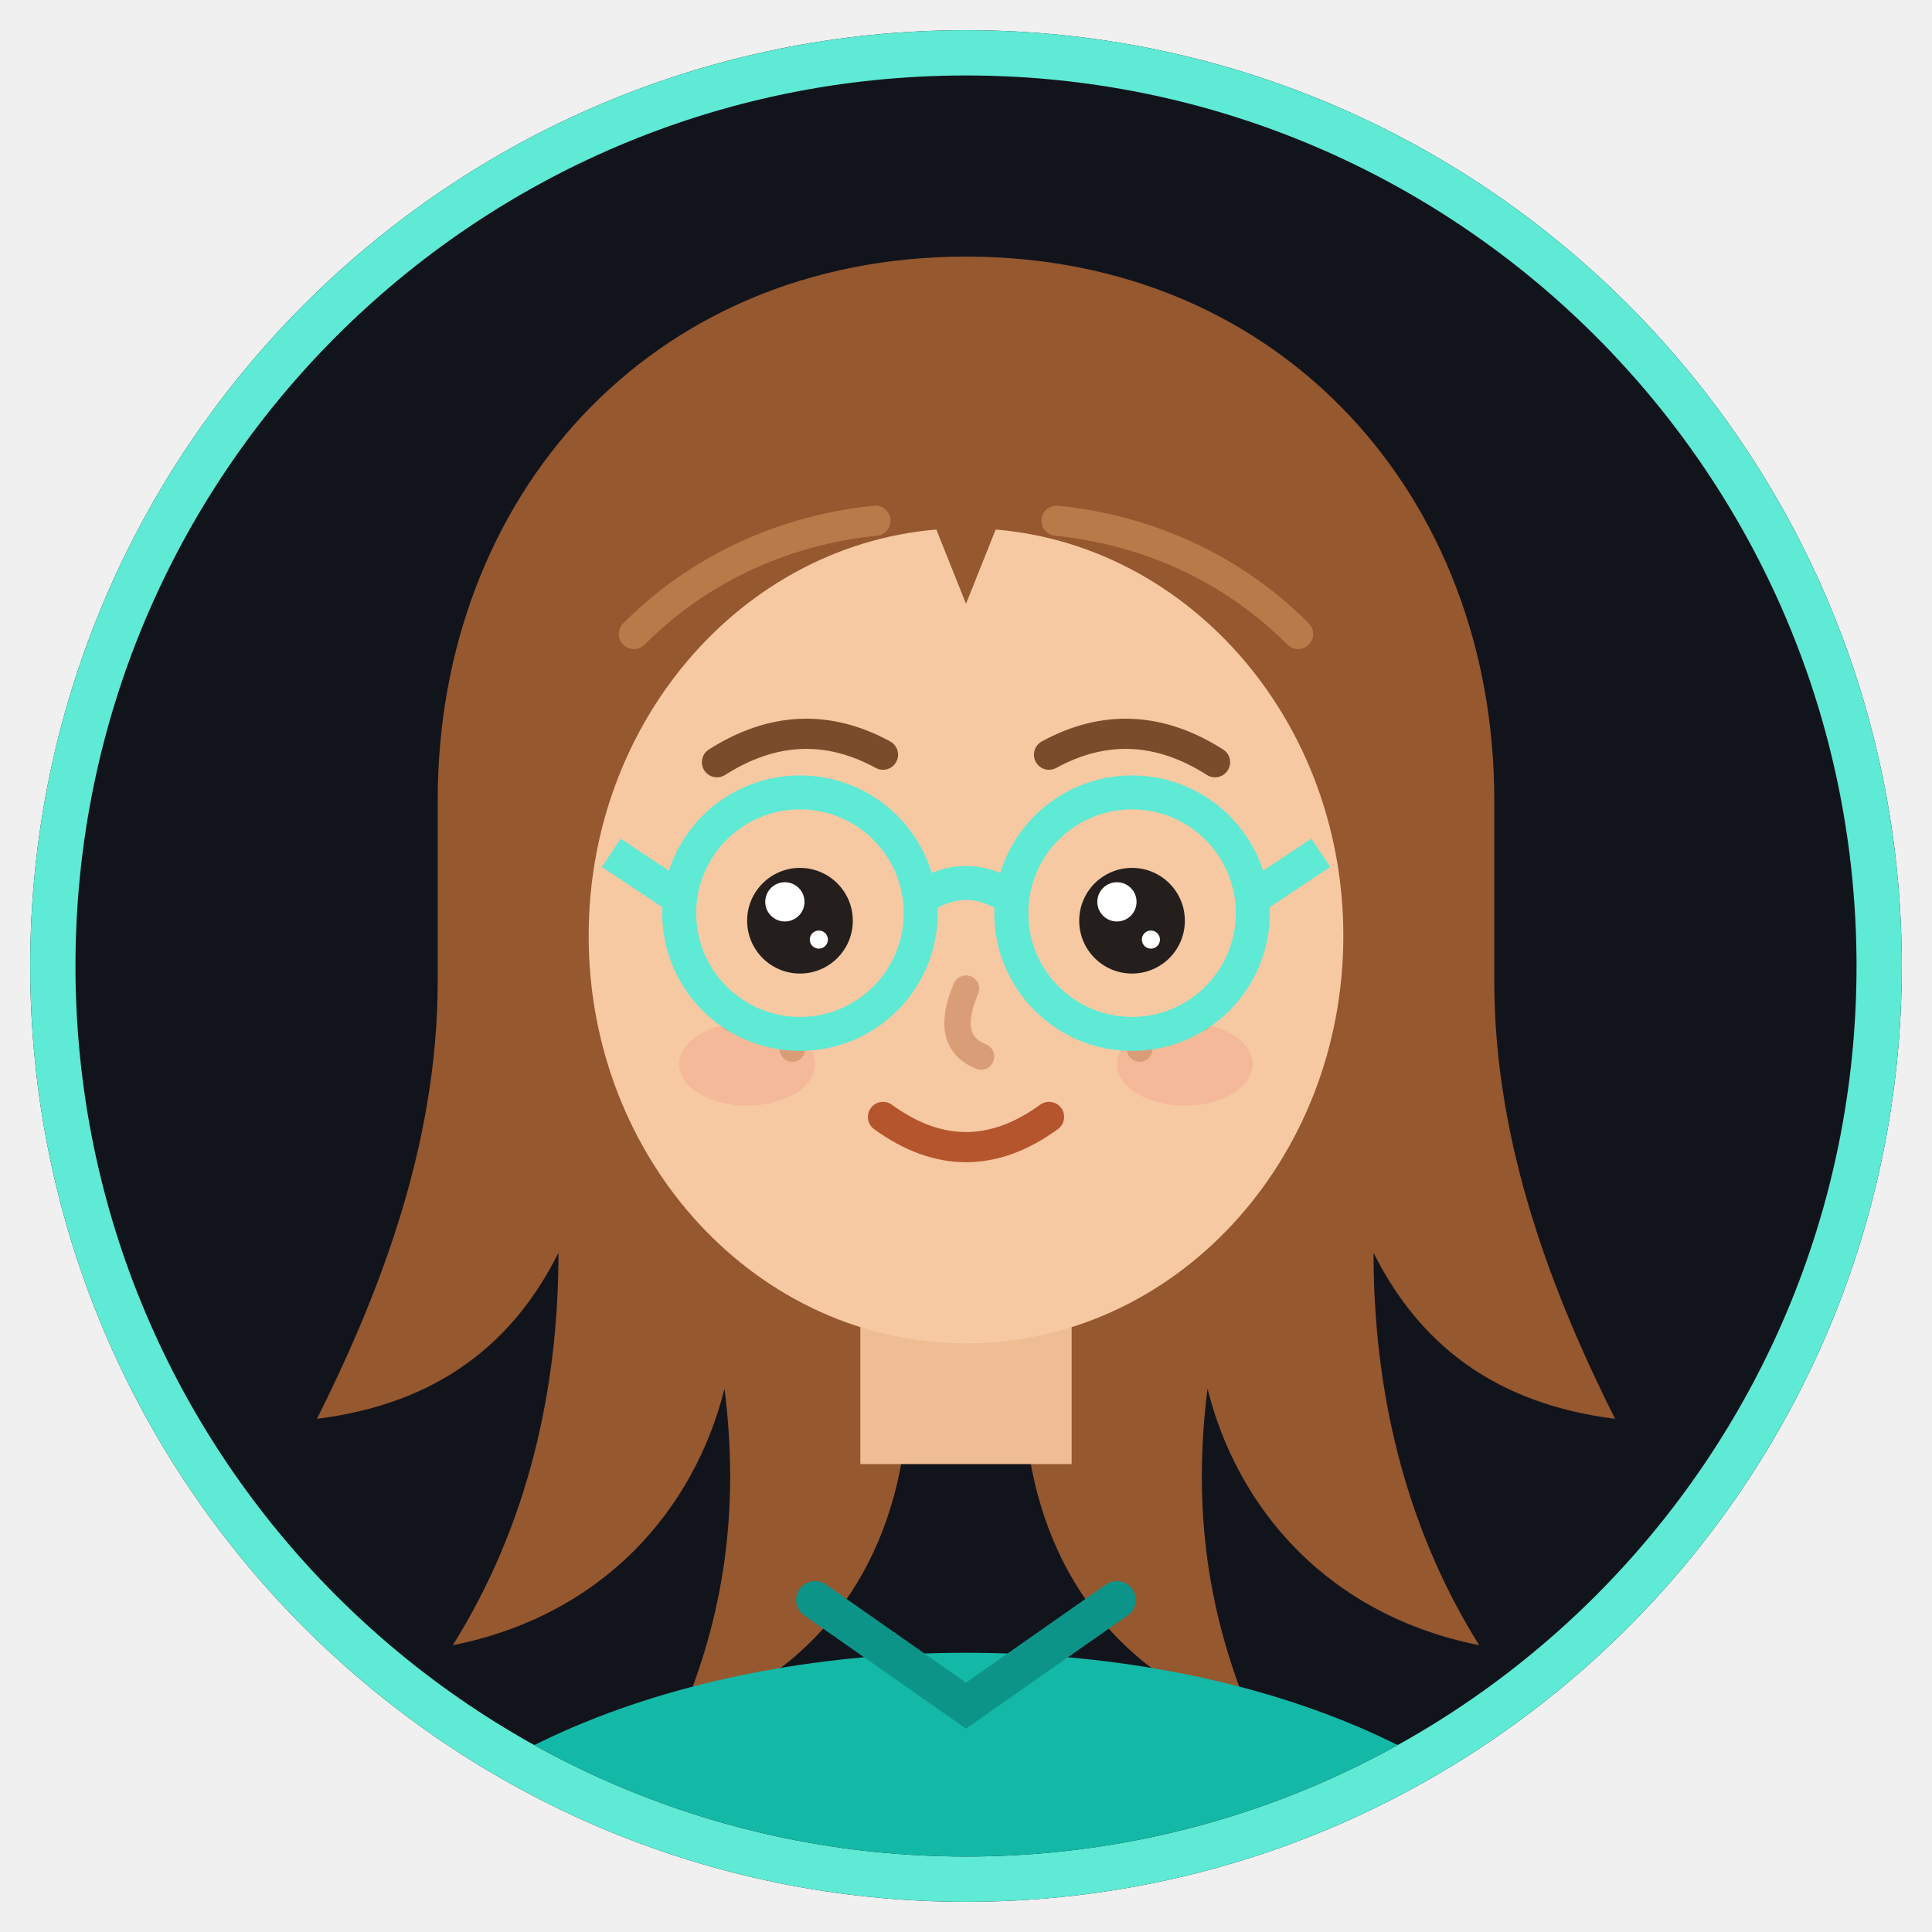
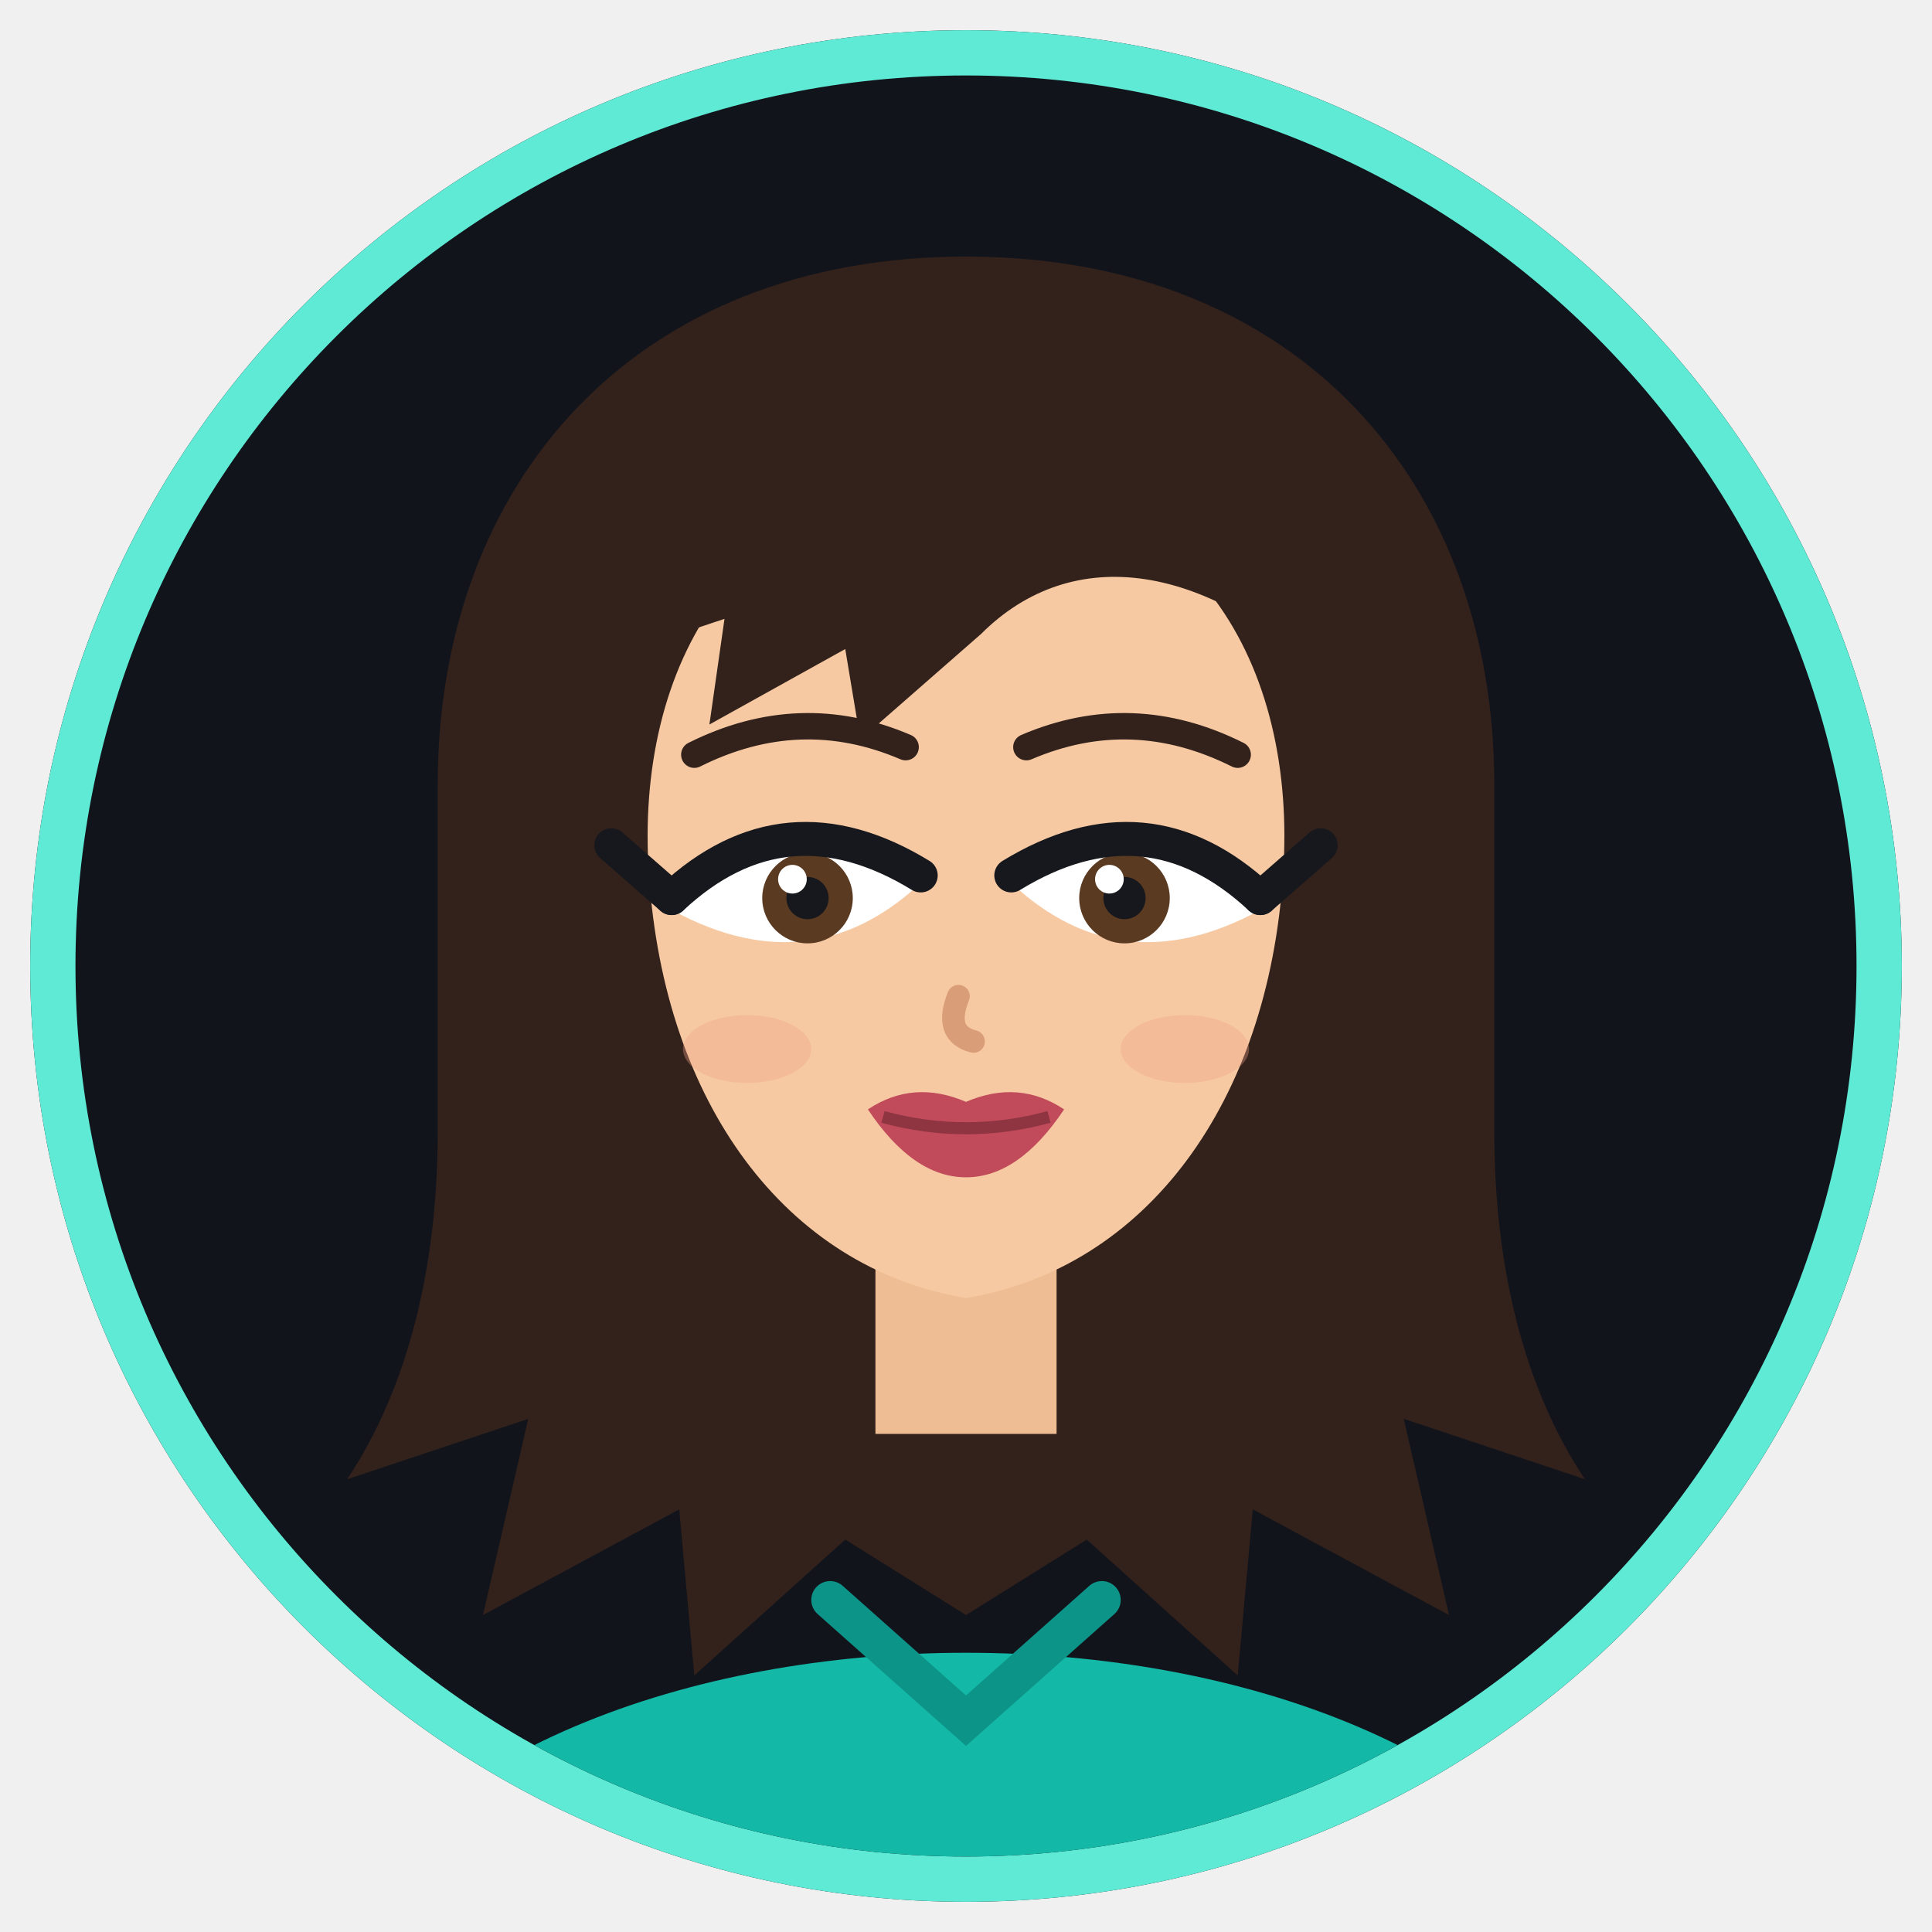
- <svg xmlns="http://www.w3.org/2000/svg" viewBox="0 0 256 256" width="256" height="256" role="img" aria-label="Abby — calm, slightly nerdy voice">
+ <svg xmlns="http://www.w3.org/2000/svg" viewBox="0 0 256 256" width="256" height="256" role="img" aria-label="Abby — calm, warm voice">
  <circle cx="128" cy="128" r="124" fill="#12141c" />
  <circle cx="128" cy="128" r="121" fill="none" stroke="#5eead4" stroke-width="6" />
  <clipPath id="disc">
    <circle cx="128" cy="128" r="118" />
  </clipPath>
  <g clip-path="url(#disc)">
-     <path d="M128 34 C86 34 58 66 58 106 L58 130              C58 152 50 172 42 188 C58 186 68 178 74 166              C74 184 70 202 60 218 C80 214 92 200 96 184              C98 200 96 214 90 228 C108 222 118 208 120 190              L136 190 C138 208 148 222 166 228              C160 214 158 200 160 184 C164 200 176 214 196 218              C186 202 182 184 182 166 C188 178 198 186 214 188              C206 172 198 152 198 130 L198 106 C198 66 170 34 128 34 Z" fill="#95582f" />
-     <rect x="114" y="168" width="28" height="26" fill="#eebd93" />
+     <path d="M128 34 C84 34 58 64 58 104 L58 150 C58 168 54 184 46 196              L70 188 L64 214 L90 200 L92 222 L112 204 L128 214 L144 204              L164 222 L166 200 L192 214 L186 188 L210 196              C202 184 198 168 198 150 L198 104 C198 64 172 34 128 34 Z" fill="#33221b" />
+     <rect x="116" y="164" width="24" height="26" fill="#eebd93" />
    <path d="M42 258 C68 206 188 206 214 258 Z" fill="#14b8a6" />
-     <path d="M108 212 L128 226 L148 212" fill="none" stroke="#0d9488" stroke-width="5" stroke-linecap="round" />
-     <ellipse cx="128" cy="124" rx="50" ry="54" fill="#f6c9a3" />
-     <path d="M128 42 C100 42 80 62 76 90 C92 76 110 70 124 70 L128 80 L132 70              C146 70 164 76 180 90 C176 62 156 42 128 42 Z" fill="#95582f" />
-     <path d="M84 84 C94 74 106 70 116 69" fill="none" stroke="#b97a4a" stroke-width="4" stroke-linecap="round" />
-     <path d="M172 84 C162 74 150 70 140 69" fill="none" stroke="#b97a4a" stroke-width="4" stroke-linecap="round" />
-     <ellipse cx="99" cy="141" rx="9" ry="5.5" fill="#f0a087" opacity="0.4" />
-     <ellipse cx="157" cy="141" rx="9" ry="5.5" fill="#f0a087" opacity="0.4" />
-     <g fill="#d99e77">
-       <circle cx="97" cy="135" r="1.7" />
-       <circle cx="105" cy="139" r="1.7" />
-       <circle cx="113" cy="136" r="1.7" />
-       <circle cx="143" cy="136" r="1.7" />
-       <circle cx="151" cy="139" r="1.7" />
-       <circle cx="159" cy="135" r="1.7" />
-     </g>
-     <path d="M95 101 Q106 94 117 100" fill="none" stroke="#7a4c2c" stroke-width="4" stroke-linecap="round" />
-     <path d="M139 100 Q150 94 161 101" fill="none" stroke="#7a4c2c" stroke-width="4" stroke-linecap="round" />
-     <g fill="none" stroke="#5eead4" stroke-width="4.5">
-       <circle cx="106" cy="121" r="16" />
-       <circle cx="150" cy="121" r="16" />
-       <path d="M122 119 Q128 115 134 119" />
-       <path d="M90 119 L81 113" />
-       <path d="M166 119 L175 113" />
-     </g>
-     <g fill="#241f1c">
-       <circle cx="106" cy="122" r="7" />
-       <circle cx="150" cy="122" r="7" />
-     </g>
-     <g fill="#ffffff">
-       <circle cx="104" cy="119.5" r="2.6" />
-       <circle cx="108.5" cy="124.5" r="1.2" />
-       <circle cx="148" cy="119.5" r="2.6" />
-       <circle cx="152.5" cy="124.5" r="1.2" />
-     </g>
-     <path d="M128 131 q-3 7 2 9" fill="none" stroke="#d99e77" stroke-width="3.5" stroke-linecap="round" />
-     <path d="M117 148 Q128 156 139 148" fill="none" stroke="#b4552d" stroke-width="4" stroke-linecap="round" />
+     <path d="M110 212 L128 228 L146 212" fill="none" stroke="#0d9488" stroke-width="5" stroke-linecap="round" />
+     <path d="M128 64 C158 64 172 88 170 116 C168 146 152 168 128 172              C104 168 88 146 86 116 C84 88 98 64 128 64 Z" fill="#f6c9a3" />
+     <path d="M128 42 C100 42 82 58 78 88 L96 82 L94 96 L112 86 L114 98 L130 84              C142 72 160 74 178 92 C176 60 156 42 128 42 Z" fill="#33221b" />
+     <ellipse cx="99" cy="139" rx="8.5" ry="4.5" fill="#f0a087" opacity="0.35" />
+     <ellipse cx="157" cy="139" rx="8.5" ry="4.5" fill="#f0a087" opacity="0.35" />
+     <path d="M92 100 Q106 93 120 99" fill="none" stroke="#33221b" stroke-width="3.5" stroke-linecap="round" />
+     <path d="M136 99 Q150 93 164 100" fill="none" stroke="#33221b" stroke-width="3.5" stroke-linecap="round" />
+     <path d="M88 120 Q103 106 122 117 Q107 131 88 120 Z" fill="#ffffff" />
+     <path d="M168 120 Q153 106 134 117 Q149 131 168 120 Z" fill="#ffffff" />
+     <circle cx="107" cy="119" r="6" fill="#5b3a22" />
+     <circle cx="149" cy="119" r="6" fill="#5b3a22" />
+     <circle cx="107" cy="119" r="2.8" fill="#17181d" />
+     <circle cx="149" cy="119" r="2.8" fill="#17181d" />
+     <circle cx="105" cy="116.5" r="1.9" fill="#ffffff" />
+     <circle cx="147" cy="116.5" r="1.9" fill="#ffffff" />
+     <path d="M89 119 Q104 105 122 116" fill="none" stroke="#17181d" stroke-width="4.5" stroke-linecap="round" />
+     <path d="M89 119 L81 112" fill="none" stroke="#17181d" stroke-width="4.5" stroke-linecap="round" />
+     <path d="M167 119 Q152 105 134 116" fill="none" stroke="#17181d" stroke-width="4.5" stroke-linecap="round" />
+     <path d="M167 119 L175 112" fill="none" stroke="#17181d" stroke-width="4.5" stroke-linecap="round" />
+     <path d="M127 132 q-2 5 2 6" fill="none" stroke="#d99e77" stroke-width="3" stroke-linecap="round" />
+     <path d="M115 147 Q121 143 128 146 Q135 143 141 147 Q135 156 128 156 Q121 156 115 147 Z" fill="#c14b5a" />
+     <path d="M117 148 Q128 151 139 148" fill="none" stroke="#8f3542" stroke-width="1.6" />
  </g>
</svg>
